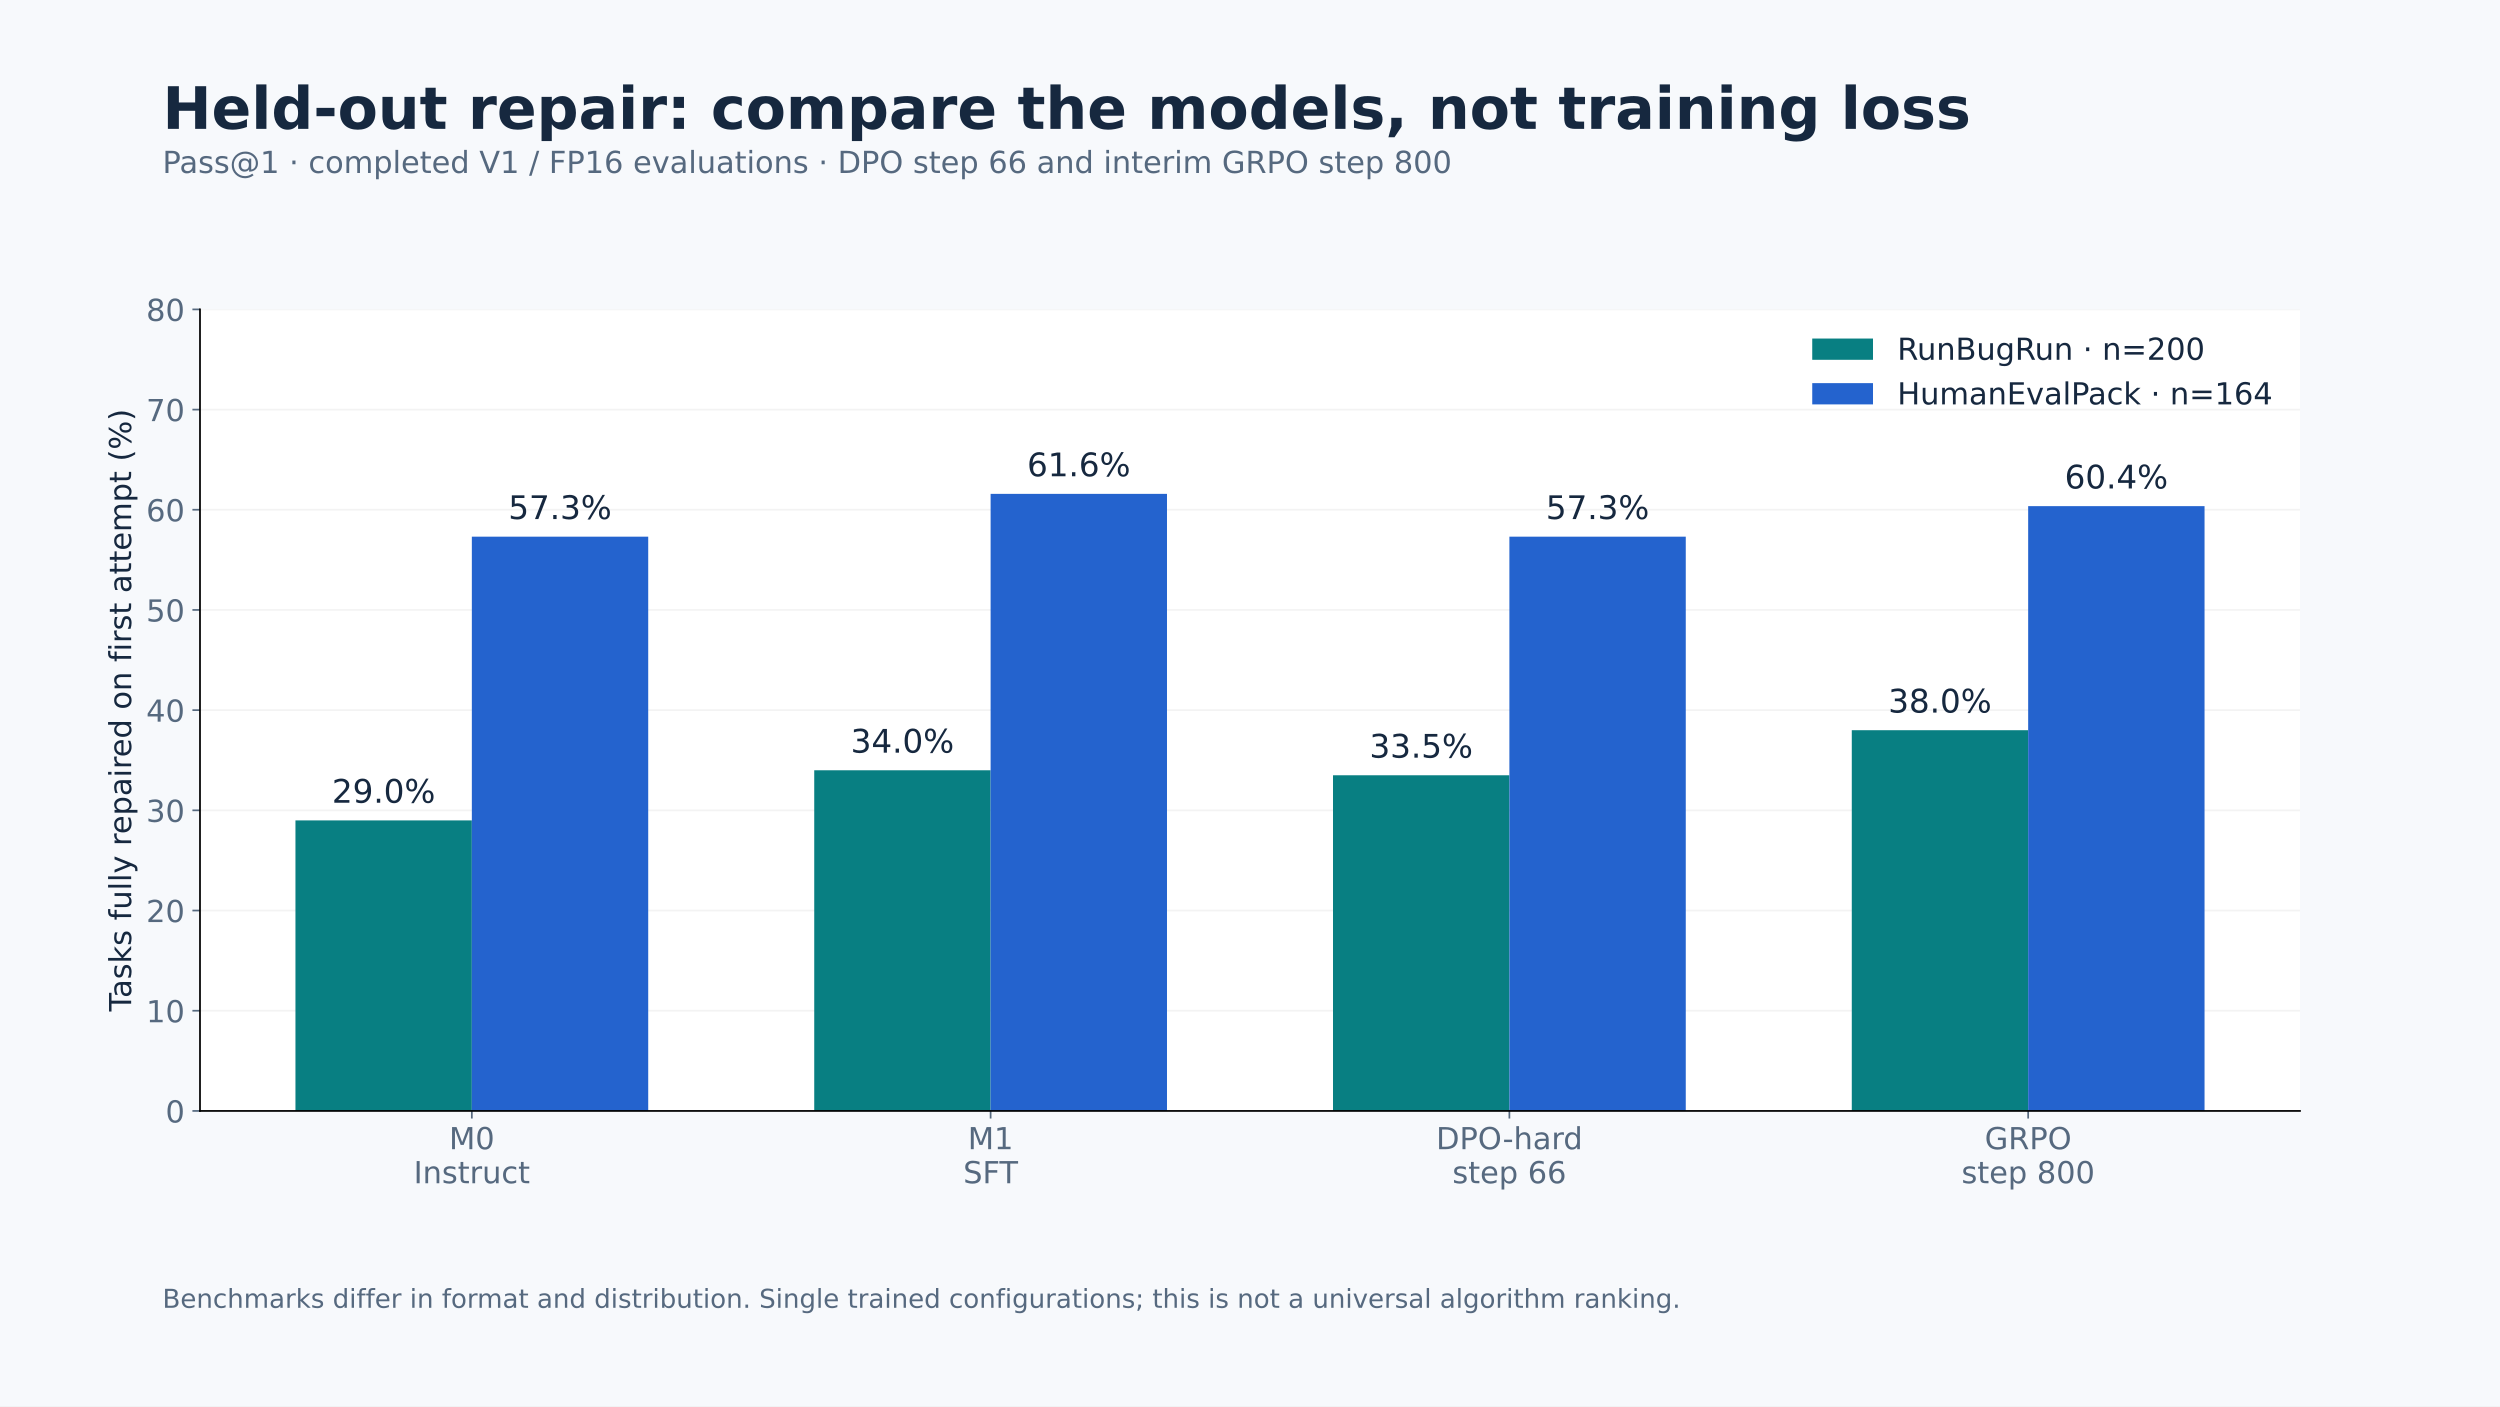
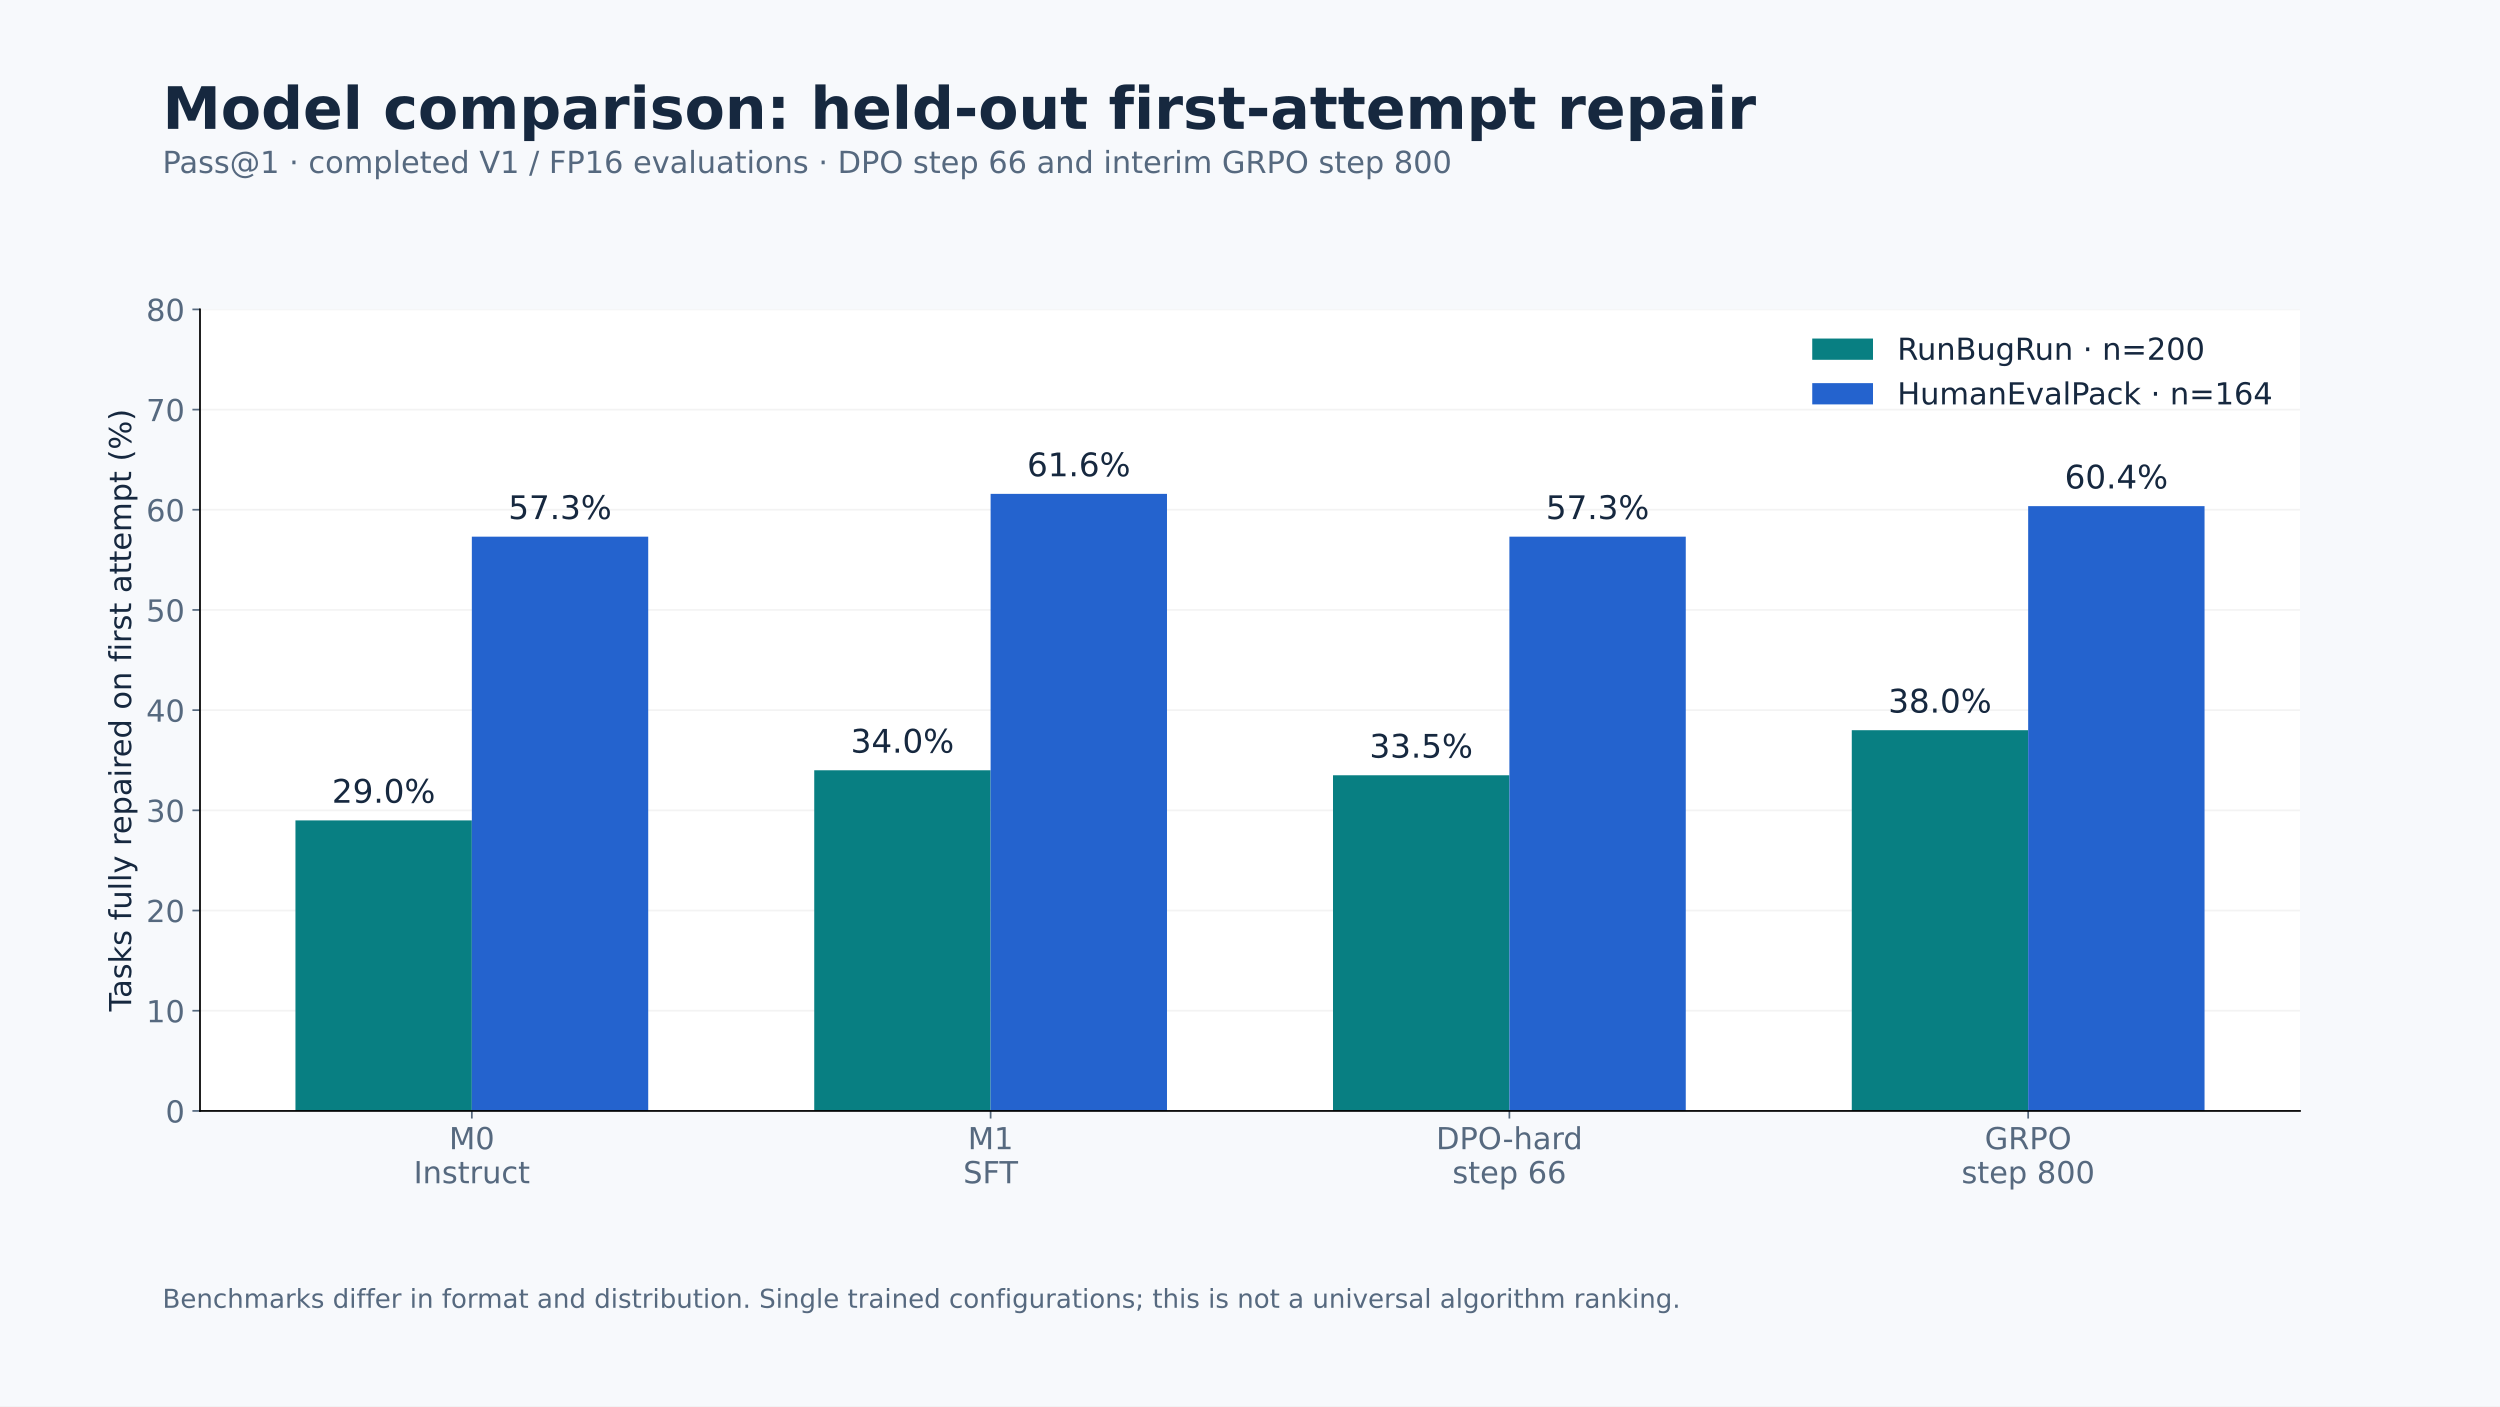
<svg xmlns="http://www.w3.org/2000/svg" xmlns:xlink="http://www.w3.org/1999/xlink" width="1152pt" height="648pt" viewBox="0 0 1152 648" version="1.1">
  <defs>
    <style type="text/css">*{stroke-linejoin: round; stroke-linecap: butt}</style>
  </defs>
  <g id="figure_1">
    <g id="patch_1">
      <path d="M 0 648  L 1152 648  L 1152 0  L 0 0  z " style="fill: #f7f9fc" />
    </g>
    <g id="axes_1">
      <g id="patch_2">
        <path d="M 92.16 511.92  L 1059.84 511.92  L 1059.84 142.56  L 92.16 142.56  z " style="fill: #ffffff" />
      </g>
      <g id="matplotlib.axis_1">
        <g id="xtick_1">
          <g id="line2d_1">
            <defs>
-               <path id="mc35ff7f4c1" d="M 0 0  L 0 3.5  " style="stroke: #56697f; stroke-width: 0.8" />
+               <path id="m0e4c7c0943" d="M 0 0  L 0 3.5  " style="stroke: #56697f; stroke-width: 0.8" />
            </defs>
            <g>
-               <use xlink:href="#mc35ff7f4c1" x="217.423" y="511.92" style="fill: #56697f; stroke: #56697f; stroke-width: 0.8" />
+               <use xlink:href="#m0e4c7c0943" x="217.423" y="511.92" style="fill: #56697f; stroke: #56697f; stroke-width: 0.8" />
            </g>
          </g>
          <g id="text_1">
            <text style="font-size: 14px; font-family: 'DejaVu Sans'; fill: #56697f" transform="translate(206.9295 529.5578)">M0</text>
            <text style="font-size: 14px; font-family: 'DejaVu Sans'; fill: #56697f" transform="translate(190.6239 545.2347)">Instruct</text>
          </g>
        </g>
        <g id="xtick_2">
          <g id="line2d_2">
            <g>
-               <use xlink:href="#mc35ff7f4c1" x="456.474" y="511.92" style="fill: #56697f; stroke: #56697f; stroke-width: 0.8" />
+               <use xlink:href="#m0e4c7c0943" x="456.474" y="511.92" style="fill: #56697f; stroke: #56697f; stroke-width: 0.8" />
            </g>
          </g>
          <g id="text_2">
            <text style="font-size: 14px; font-family: 'DejaVu Sans'; fill: #56697f" transform="translate(445.9809 529.5578)">M1</text>
            <text style="font-size: 14px; font-family: 'DejaVu Sans'; fill: #56697f" transform="translate(443.8513 545.2347)">SFT</text>
          </g>
        </g>
        <g id="xtick_3">
          <g id="line2d_3">
            <g>
-               <use xlink:href="#mc35ff7f4c1" x="695.526" y="511.92" style="fill: #56697f; stroke: #56697f; stroke-width: 0.8" />
+               <use xlink:href="#m0e4c7c0943" x="695.526" y="511.92" style="fill: #56697f; stroke: #56697f; stroke-width: 0.8" />
            </g>
          </g>
          <g id="text_3">
            <text style="font-size: 14px; font-family: 'DejaVu Sans'; fill: #56697f" transform="translate(661.7616 529.5578)">DPO-hard</text>
            <text style="font-size: 14px; font-family: 'DejaVu Sans'; fill: #56697f" transform="translate(669.2516 545.2347)">step 66</text>
          </g>
        </g>
        <g id="xtick_4">
          <g id="line2d_4">
            <g>
-               <use xlink:href="#mc35ff7f4c1" x="934.577" y="511.92" style="fill: #56697f; stroke: #56697f; stroke-width: 0.8" />
+               <use xlink:href="#m0e4c7c0943" x="934.577" y="511.92" style="fill: #56697f; stroke: #56697f; stroke-width: 0.8" />
            </g>
          </g>
          <g id="text_4">
            <text style="font-size: 14px; font-family: 'DejaVu Sans'; fill: #56697f" transform="translate(914.5582 529.5578)">GRPO</text>
            <text style="font-size: 14px; font-family: 'DejaVu Sans'; fill: #56697f" transform="translate(903.8493 545.2347)">step 800</text>
          </g>
        </g>
      </g>
      <g id="matplotlib.axis_2">
        <g id="ytick_1">
          <g id="line2d_5">
-             <path d="M 92.16 511.92  L 1059.84 511.92  " clip-path="url(#pf8047764d8)" style="fill: none; stroke: #b0b0b0; stroke-opacity: 0.15; stroke-width: 0.8; stroke-linecap: square" />
+             <path d="M 92.16 511.92  L 1059.84 511.92  " clip-path="url(#p6edca5ef63)" style="fill: none; stroke: #b0b0b0; stroke-opacity: 0.15; stroke-width: 0.8; stroke-linecap: square" />
          </g>
          <g id="line2d_6">
            <defs>
-               <path id="m3e6ac5b469" d="M 0 0  L -3.5 0  " style="stroke: #56697f; stroke-width: 0.8" />
+               <path id="m25d19752b3" d="M 0 0  L -3.5 0  " style="stroke: #56697f; stroke-width: 0.8" />
            </defs>
            <g>
-               <use xlink:href="#m3e6ac5b469" x="92.16" y="511.92" style="fill: #56697f; stroke: #56697f; stroke-width: 0.8" />
+               <use xlink:href="#m25d19752b3" x="92.16" y="511.92" style="fill: #56697f; stroke: #56697f; stroke-width: 0.8" />
            </g>
          </g>
          <g id="text_5">
            <text style="font-size: 14px; font-family: 'DejaVu Sans'; text-anchor: end; fill: #56697f" x="85.16" y="517.239" transform="rotate(-0 85.16 517.2389)">0</text>
          </g>
        </g>
        <g id="ytick_2">
          <g id="line2d_7">
-             <path d="M 92.16 465.75  L 1059.84 465.75  " clip-path="url(#pf8047764d8)" style="fill: none; stroke: #b0b0b0; stroke-opacity: 0.15; stroke-width: 0.8; stroke-linecap: square" />
+             <path d="M 92.16 465.75  L 1059.84 465.75  " clip-path="url(#p6edca5ef63)" style="fill: none; stroke: #b0b0b0; stroke-opacity: 0.15; stroke-width: 0.8; stroke-linecap: square" />
          </g>
          <g id="line2d_8">
            <g>
-               <use xlink:href="#m3e6ac5b469" x="92.16" y="465.75" style="fill: #56697f; stroke: #56697f; stroke-width: 0.8" />
+               <use xlink:href="#m25d19752b3" x="92.16" y="465.75" style="fill: #56697f; stroke: #56697f; stroke-width: 0.8" />
            </g>
          </g>
          <g id="text_6">
            <text style="font-size: 14px; font-family: 'DejaVu Sans'; text-anchor: end; fill: #56697f" x="85.16" y="471.069" transform="rotate(-0 85.16 471.0689)">10</text>
          </g>
        </g>
        <g id="ytick_3">
          <g id="line2d_9">
-             <path d="M 92.16 419.58  L 1059.84 419.58  " clip-path="url(#pf8047764d8)" style="fill: none; stroke: #b0b0b0; stroke-opacity: 0.15; stroke-width: 0.8; stroke-linecap: square" />
+             <path d="M 92.16 419.58  L 1059.84 419.58  " clip-path="url(#p6edca5ef63)" style="fill: none; stroke: #b0b0b0; stroke-opacity: 0.15; stroke-width: 0.8; stroke-linecap: square" />
          </g>
          <g id="line2d_10">
            <g>
-               <use xlink:href="#m3e6ac5b469" x="92.16" y="419.58" style="fill: #56697f; stroke: #56697f; stroke-width: 0.8" />
+               <use xlink:href="#m25d19752b3" x="92.16" y="419.58" style="fill: #56697f; stroke: #56697f; stroke-width: 0.8" />
            </g>
          </g>
          <g id="text_7">
            <text style="font-size: 14px; font-family: 'DejaVu Sans'; text-anchor: end; fill: #56697f" x="85.16" y="424.899" transform="rotate(-0 85.16 424.8989)">20</text>
          </g>
        </g>
        <g id="ytick_4">
          <g id="line2d_11">
-             <path d="M 92.16 373.41  L 1059.84 373.41  " clip-path="url(#pf8047764d8)" style="fill: none; stroke: #b0b0b0; stroke-opacity: 0.15; stroke-width: 0.8; stroke-linecap: square" />
+             <path d="M 92.16 373.41  L 1059.84 373.41  " clip-path="url(#p6edca5ef63)" style="fill: none; stroke: #b0b0b0; stroke-opacity: 0.15; stroke-width: 0.8; stroke-linecap: square" />
          </g>
          <g id="line2d_12">
            <g>
-               <use xlink:href="#m3e6ac5b469" x="92.16" y="373.41" style="fill: #56697f; stroke: #56697f; stroke-width: 0.8" />
+               <use xlink:href="#m25d19752b3" x="92.16" y="373.41" style="fill: #56697f; stroke: #56697f; stroke-width: 0.8" />
            </g>
          </g>
          <g id="text_8">
            <text style="font-size: 14px; font-family: 'DejaVu Sans'; text-anchor: end; fill: #56697f" x="85.16" y="378.729" transform="rotate(-0 85.16 378.7289)">30</text>
          </g>
        </g>
        <g id="ytick_5">
          <g id="line2d_13">
-             <path d="M 92.16 327.24  L 1059.84 327.24  " clip-path="url(#pf8047764d8)" style="fill: none; stroke: #b0b0b0; stroke-opacity: 0.15; stroke-width: 0.8; stroke-linecap: square" />
+             <path d="M 92.16 327.24  L 1059.84 327.24  " clip-path="url(#p6edca5ef63)" style="fill: none; stroke: #b0b0b0; stroke-opacity: 0.15; stroke-width: 0.8; stroke-linecap: square" />
          </g>
          <g id="line2d_14">
            <g>
-               <use xlink:href="#m3e6ac5b469" x="92.16" y="327.24" style="fill: #56697f; stroke: #56697f; stroke-width: 0.8" />
+               <use xlink:href="#m25d19752b3" x="92.16" y="327.24" style="fill: #56697f; stroke: #56697f; stroke-width: 0.8" />
            </g>
          </g>
          <g id="text_9">
            <text style="font-size: 14px; font-family: 'DejaVu Sans'; text-anchor: end; fill: #56697f" x="85.16" y="332.559" transform="rotate(-0 85.16 332.5589)">40</text>
          </g>
        </g>
        <g id="ytick_6">
          <g id="line2d_15">
-             <path d="M 92.16 281.07  L 1059.84 281.07  " clip-path="url(#pf8047764d8)" style="fill: none; stroke: #b0b0b0; stroke-opacity: 0.15; stroke-width: 0.8; stroke-linecap: square" />
+             <path d="M 92.16 281.07  L 1059.84 281.07  " clip-path="url(#p6edca5ef63)" style="fill: none; stroke: #b0b0b0; stroke-opacity: 0.15; stroke-width: 0.8; stroke-linecap: square" />
          </g>
          <g id="line2d_16">
            <g>
-               <use xlink:href="#m3e6ac5b469" x="92.16" y="281.07" style="fill: #56697f; stroke: #56697f; stroke-width: 0.8" />
+               <use xlink:href="#m25d19752b3" x="92.16" y="281.07" style="fill: #56697f; stroke: #56697f; stroke-width: 0.8" />
            </g>
          </g>
          <g id="text_10">
            <text style="font-size: 14px; font-family: 'DejaVu Sans'; text-anchor: end; fill: #56697f" x="85.16" y="286.389" transform="rotate(-0 85.16 286.3889)">50</text>
          </g>
        </g>
        <g id="ytick_7">
          <g id="line2d_17">
-             <path d="M 92.16 234.9  L 1059.84 234.9  " clip-path="url(#pf8047764d8)" style="fill: none; stroke: #b0b0b0; stroke-opacity: 0.15; stroke-width: 0.8; stroke-linecap: square" />
+             <path d="M 92.16 234.9  L 1059.84 234.9  " clip-path="url(#p6edca5ef63)" style="fill: none; stroke: #b0b0b0; stroke-opacity: 0.15; stroke-width: 0.8; stroke-linecap: square" />
          </g>
          <g id="line2d_18">
            <g>
-               <use xlink:href="#m3e6ac5b469" x="92.16" y="234.9" style="fill: #56697f; stroke: #56697f; stroke-width: 0.8" />
+               <use xlink:href="#m25d19752b3" x="92.16" y="234.9" style="fill: #56697f; stroke: #56697f; stroke-width: 0.8" />
            </g>
          </g>
          <g id="text_11">
            <text style="font-size: 14px; font-family: 'DejaVu Sans'; text-anchor: end; fill: #56697f" x="85.16" y="240.219" transform="rotate(-0 85.16 240.2189)">60</text>
          </g>
        </g>
        <g id="ytick_8">
          <g id="line2d_19">
-             <path d="M 92.16 188.73  L 1059.84 188.73  " clip-path="url(#pf8047764d8)" style="fill: none; stroke: #b0b0b0; stroke-opacity: 0.15; stroke-width: 0.8; stroke-linecap: square" />
+             <path d="M 92.16 188.73  L 1059.84 188.73  " clip-path="url(#p6edca5ef63)" style="fill: none; stroke: #b0b0b0; stroke-opacity: 0.15; stroke-width: 0.8; stroke-linecap: square" />
          </g>
          <g id="line2d_20">
            <g>
-               <use xlink:href="#m3e6ac5b469" x="92.16" y="188.73" style="fill: #56697f; stroke: #56697f; stroke-width: 0.8" />
+               <use xlink:href="#m25d19752b3" x="92.16" y="188.73" style="fill: #56697f; stroke: #56697f; stroke-width: 0.8" />
            </g>
          </g>
          <g id="text_12">
            <text style="font-size: 14px; font-family: 'DejaVu Sans'; text-anchor: end; fill: #56697f" x="85.16" y="194.049" transform="rotate(-0 85.16 194.0489)">70</text>
          </g>
        </g>
        <g id="ytick_9">
          <g id="line2d_21">
-             <path d="M 92.16 142.56  L 1059.84 142.56  " clip-path="url(#pf8047764d8)" style="fill: none; stroke: #b0b0b0; stroke-opacity: 0.15; stroke-width: 0.8; stroke-linecap: square" />
+             <path d="M 92.16 142.56  L 1059.84 142.56  " clip-path="url(#p6edca5ef63)" style="fill: none; stroke: #b0b0b0; stroke-opacity: 0.15; stroke-width: 0.8; stroke-linecap: square" />
          </g>
          <g id="line2d_22">
            <g>
-               <use xlink:href="#m3e6ac5b469" x="92.16" y="142.56" style="fill: #56697f; stroke: #56697f; stroke-width: 0.8" />
+               <use xlink:href="#m25d19752b3" x="92.16" y="142.56" style="fill: #56697f; stroke: #56697f; stroke-width: 0.8" />
            </g>
          </g>
          <g id="text_13">
            <text style="font-size: 14px; font-family: 'DejaVu Sans'; text-anchor: end; fill: #56697f" x="85.16" y="147.879" transform="rotate(-0 85.16 147.8789)">80</text>
          </g>
        </g>
        <g id="text_14">
          <text style="font-size: 14px; font-family: 'DejaVu Sans'; text-anchor: middle; fill: #16283f" x="60.433" y="327.24" transform="rotate(-90 60.43344 327.24)">Tasks fully repaired on first attempt (%)</text>
        </g>
      </g>
      <g id="patch_3">
-         <path d="M 136.145 511.92  L 217.423 511.92  L 217.423 378.027  L 136.145 378.027  z " clip-path="url(#pf8047764d8)" style="fill: #087f82" />
+         <path d="M 136.145 511.92  L 217.423 511.92  L 217.423 378.027  L 136.145 378.027  z " clip-path="url(#p6edca5ef63)" style="fill: #087f82" />
      </g>
      <g id="patch_4">
-         <path d="M 375.197 511.92  L 456.474 511.92  L 456.474 354.942  L 375.197 354.942  z " clip-path="url(#pf8047764d8)" style="fill: #087f82" />
+         <path d="M 375.197 511.92  L 456.474 511.92  L 456.474 354.942  L 375.197 354.942  z " clip-path="url(#p6edca5ef63)" style="fill: #087f82" />
      </g>
      <g id="patch_5">
-         <path d="M 614.248 511.92  L 695.526 511.92  L 695.526 357.25  L 614.248 357.25  z " clip-path="url(#pf8047764d8)" style="fill: #087f82" />
+         <path d="M 614.248 511.92  L 695.526 511.92  L 695.526 357.25  L 614.248 357.25  z " clip-path="url(#p6edca5ef63)" style="fill: #087f82" />
      </g>
      <g id="patch_6">
-         <path d="M 853.3 511.92  L 934.577 511.92  L 934.577 336.474  L 853.3 336.474  z " clip-path="url(#pf8047764d8)" style="fill: #087f82" />
+         <path d="M 853.3 511.92  L 934.577 511.92  L 934.577 336.474  L 853.3 336.474  z " clip-path="url(#p6edca5ef63)" style="fill: #087f82" />
      </g>
      <g id="patch_7">
-         <path d="M 217.423 511.92  L 298.7 511.92  L 298.7 247.287  L 217.423 247.287  z " clip-path="url(#pf8047764d8)" style="fill: #2463ce" />
+         <path d="M 217.423 511.92  L 298.7 511.92  L 298.7 247.287  L 217.423 247.287  z " clip-path="url(#p6edca5ef63)" style="fill: #2463ce" />
      </g>
      <g id="patch_8">
-         <path d="M 456.474 511.92  L 537.752 511.92  L 537.752 227.58  L 456.474 227.58  z " clip-path="url(#pf8047764d8)" style="fill: #2463ce" />
+         <path d="M 456.474 511.92  L 537.752 511.92  L 537.752 227.58  L 456.474 227.58  z " clip-path="url(#p6edca5ef63)" style="fill: #2463ce" />
      </g>
      <g id="patch_9">
-         <path d="M 695.526 511.92  L 776.803 511.92  L 776.803 247.287  L 695.526 247.287  z " clip-path="url(#pf8047764d8)" style="fill: #2463ce" />
+         <path d="M 695.526 511.92  L 776.803 511.92  L 776.803 247.287  L 695.526 247.287  z " clip-path="url(#p6edca5ef63)" style="fill: #2463ce" />
      </g>
      <g id="patch_10">
-         <path d="M 934.577 511.92  L 1015.855 511.92  L 1015.855 233.211  L 934.577 233.211  z " clip-path="url(#pf8047764d8)" style="fill: #2463ce" />
+         <path d="M 934.577 511.92  L 1015.855 511.92  L 1015.855 233.211  L 934.577 233.211  z " clip-path="url(#p6edca5ef63)" style="fill: #2463ce" />
      </g>
      <g id="patch_11">
        <path d="M 92.16 511.92  L 92.16 142.56  " style="fill: none; stroke: #000000; stroke-width: 0.8; stroke-linejoin: miter; stroke-linecap: square" />
      </g>
      <g id="patch_12">
        <path d="M 92.16 511.92  L 1059.84 511.92  " style="fill: none; stroke: #000000; stroke-width: 0.8; stroke-linejoin: miter; stroke-linecap: square" />
      </g>
      <g id="text_15">
        <text style="font-size: 15px; font-family: 'DejaVu Sans'; text-anchor: middle; fill: #16283f" x="176.784" y="369.907" transform="rotate(-0 176.7842 369.9075)">29.0%</text>
      </g>
      <g id="text_16">
        <text style="font-size: 15px; font-family: 'DejaVu Sans'; text-anchor: middle; fill: #16283f" x="415.836" y="346.822" transform="rotate(-0 415.8356 346.8225)">34.0%</text>
      </g>
      <g id="text_17">
        <text style="font-size: 15px; font-family: 'DejaVu Sans'; text-anchor: middle; fill: #16283f" x="654.887" y="349.131" transform="rotate(-0 654.887 349.131)">33.5%</text>
      </g>
      <g id="text_18">
        <text style="font-size: 15px; font-family: 'DejaVu Sans'; text-anchor: middle; fill: #16283f" x="893.938" y="328.354" transform="rotate(-0 893.9383 328.3545)">38.0%</text>
      </g>
      <g id="text_19">
        <text style="font-size: 15px; font-family: 'DejaVu Sans'; text-anchor: middle; fill: #16283f" x="258.062" y="239.168" transform="rotate(-0 258.0617 239.1675)">57.3%</text>
      </g>
      <g id="text_20">
        <text style="font-size: 15px; font-family: 'DejaVu Sans'; text-anchor: middle; fill: #16283f" x="497.113" y="219.461" transform="rotate(-0 497.113 219.4608)">61.6%</text>
      </g>
      <g id="text_21">
        <text style="font-size: 15px; font-family: 'DejaVu Sans'; text-anchor: middle; fill: #16283f" x="736.164" y="239.168" transform="rotate(-0 736.1644 239.1675)">57.3%</text>
      </g>
      <g id="text_22">
        <text style="font-size: 15px; font-family: 'DejaVu Sans'; text-anchor: middle; fill: #16283f" x="975.216" y="225.091" transform="rotate(-0 975.2158 225.0913)">60.4%</text>
      </g>
      <g id="legend_1">
        <g id="patch_13">
          <path d="M 835.079 165.798  L 863.079 165.798  L 863.079 155.998  L 835.079 155.998  z " style="fill: #087f82" />
        </g>
        <g id="text_23">
          <text style="font-size: 14px; font-family: 'DejaVu Sans'; text-anchor: start; fill: #16283f" x="874.279" y="165.798" transform="rotate(-0 874.2787 165.7978)">RunBugRun · n=200</text>
        </g>
        <g id="patch_14">
          <path d="M 835.079 186.347  L 863.079 186.347  L 863.079 176.547  L 835.079 176.547  z " style="fill: #2463ce" />
        </g>
        <g id="text_24">
          <text style="font-size: 14px; font-family: 'DejaVu Sans'; text-anchor: start; fill: #16283f" x="874.279" y="186.347" transform="rotate(-0 874.2787 186.3472)">HumanEvalPack · n=164</text>
        </g>
      </g>
    </g>
    <g id="text_25">
-       <text style="font-weight: 700; font-size: 27px; font-family: 'DejaVu Sans'; text-anchor: start; fill: #16283f" x="74.88" y="59.396" transform="rotate(-0 74.88 59.39578)">Held-out repair: compare the models, not training loss</text>
+       <text style="font-weight: 700; font-size: 27px; font-family: 'DejaVu Sans'; text-anchor: start; fill: #16283f" x="74.88" y="59.396" transform="rotate(-0 74.88 59.39578)">Model comparison: held-out first-attempt repair</text>
    </g>
    <g id="text_26">
      <text style="font-size: 14px; font-family: 'DejaVu Sans'; text-anchor: start; fill: #56697f" x="74.88" y="79.704" transform="rotate(-0 74.88 79.704)">Pass@1 · completed V1 / FP16 evaluations · DPO step 66 and interim GRPO step 800</text>
    </g>
    <g id="text_27">
      <text style="font-size: 12px; font-family: 'DejaVu Sans'; text-anchor: start; fill: #56697f" x="74.88" y="602.64" transform="rotate(-0 74.88 602.64)">Benchmarks differ in format and distribution. Single trained configurations; this is not a universal algorithm ranking.</text>
    </g>
  </g>
  <defs>
-     <clipPath id="pf8047764d8">
+     <clipPath id="p6edca5ef63">
      <rect x="92.16" y="142.56" width="967.68" height="369.36" />
    </clipPath>
  </defs>
</svg>
